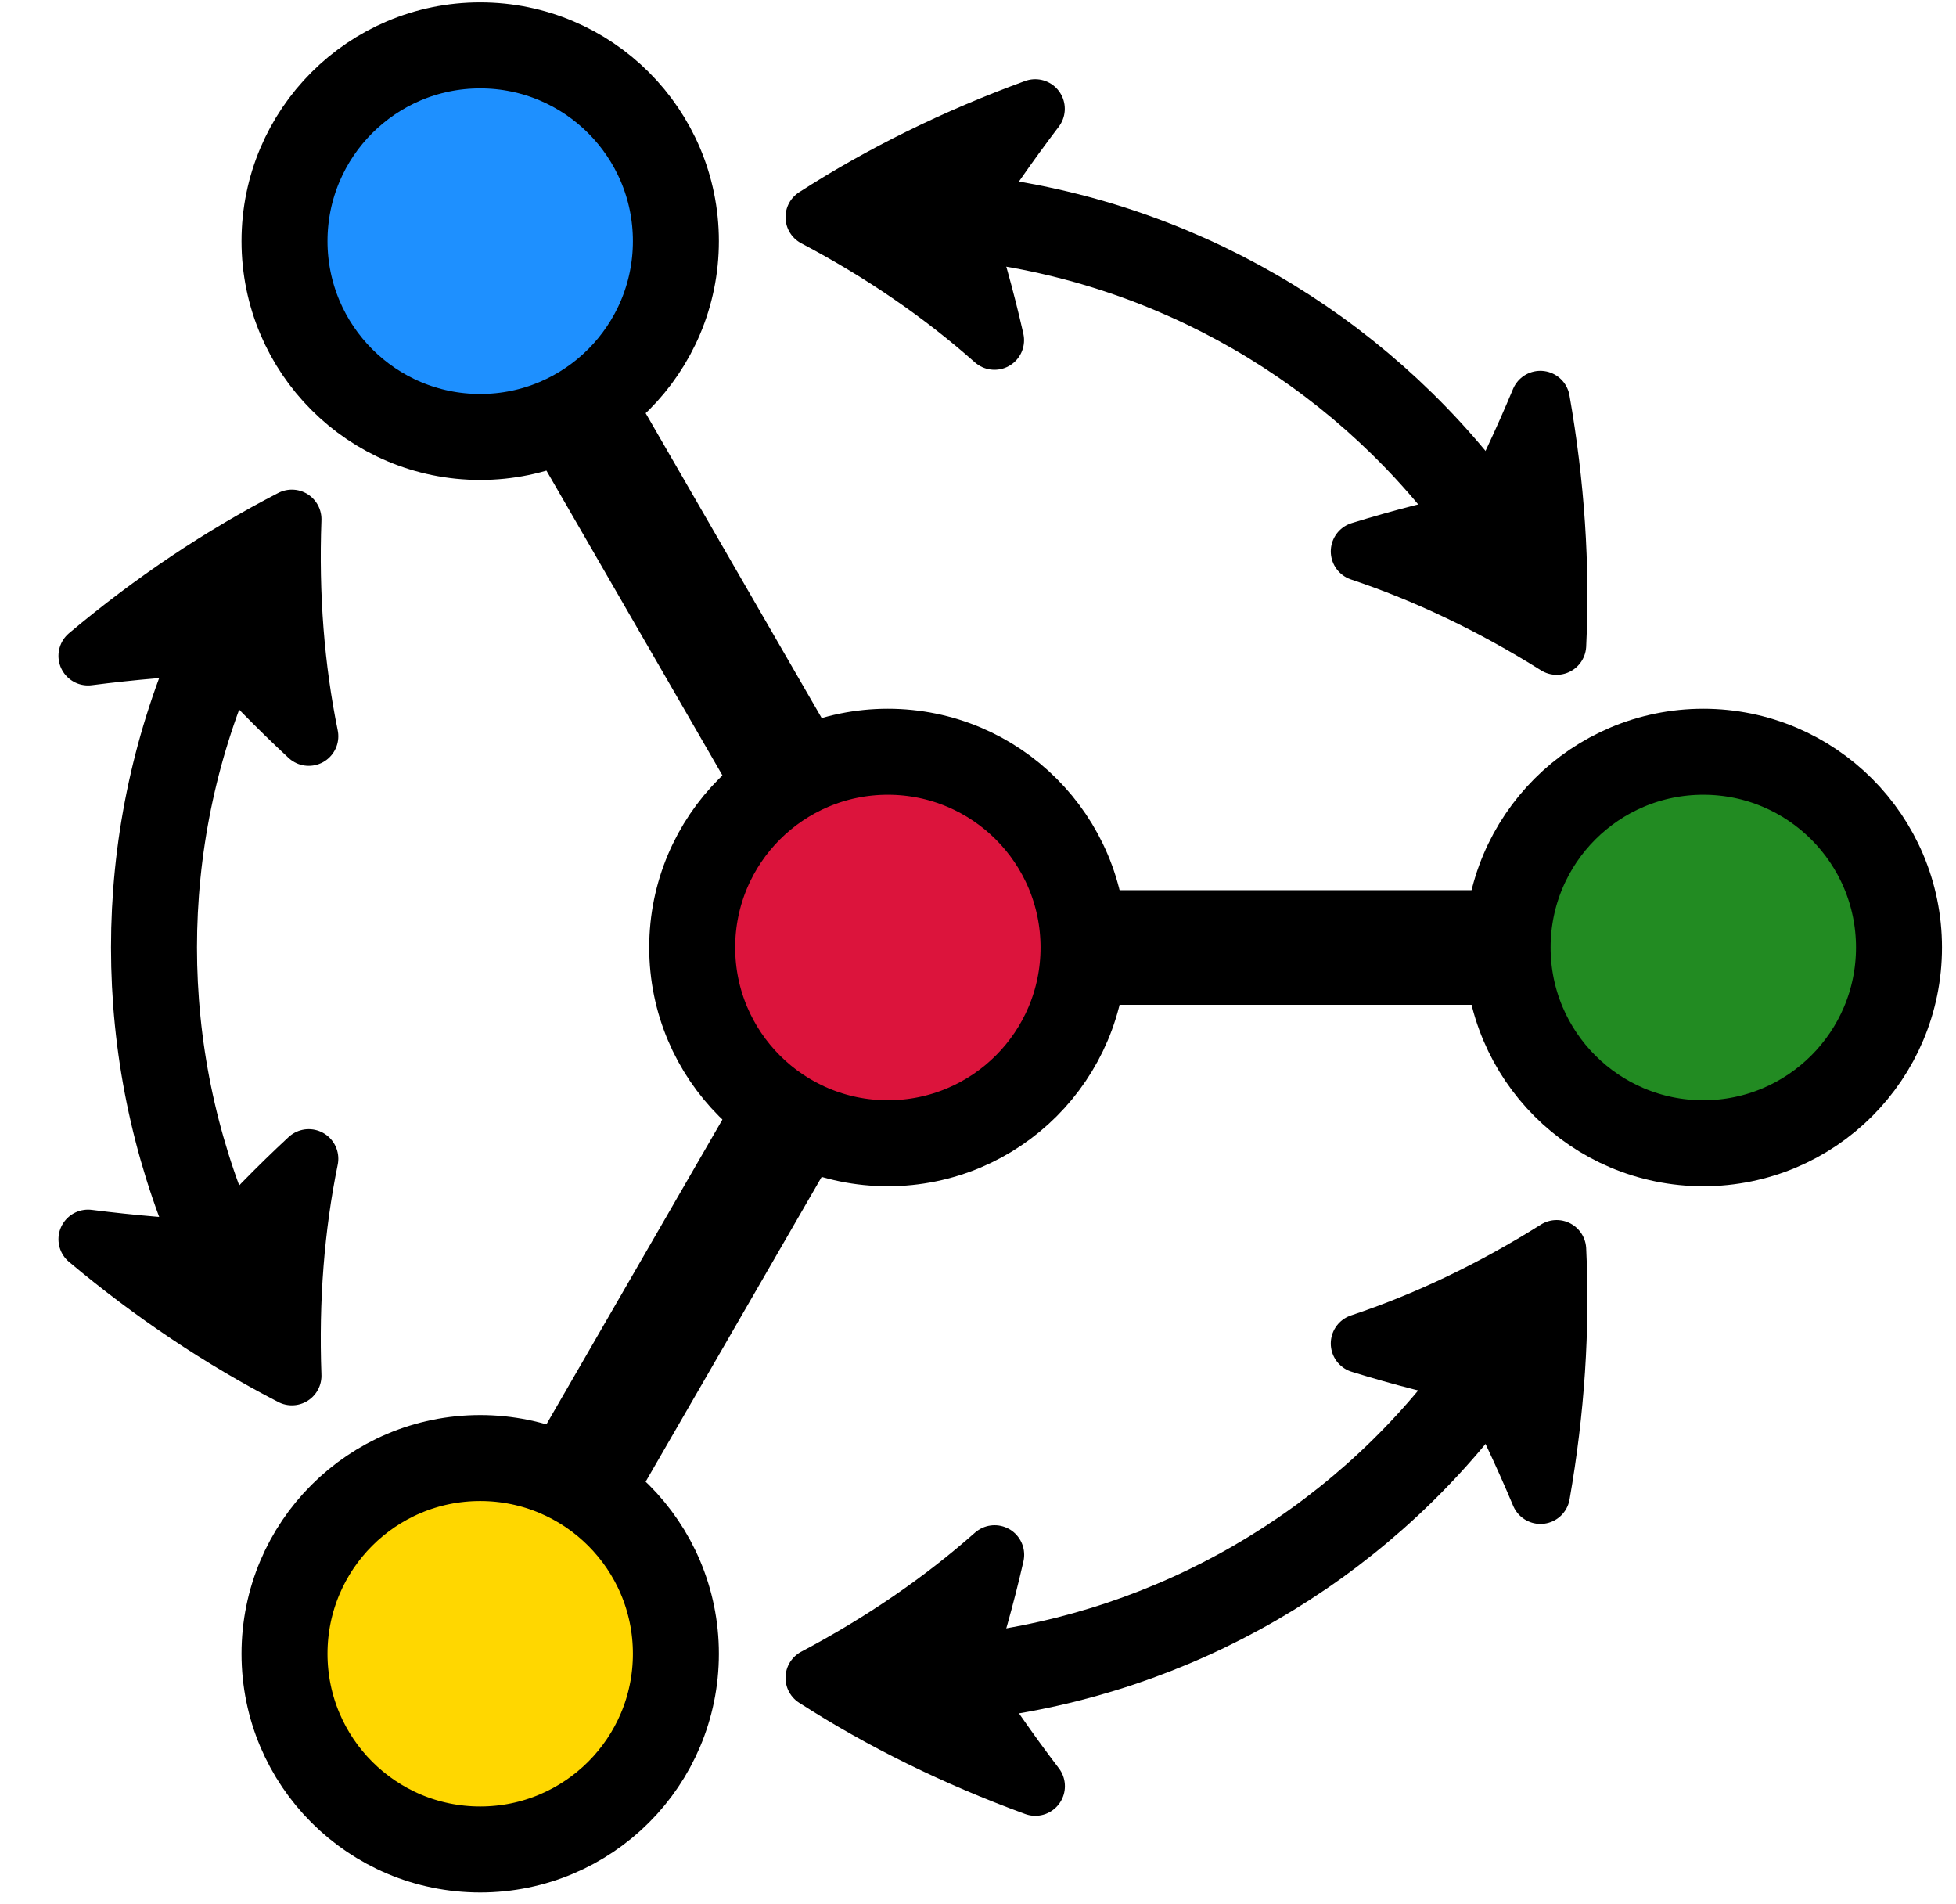
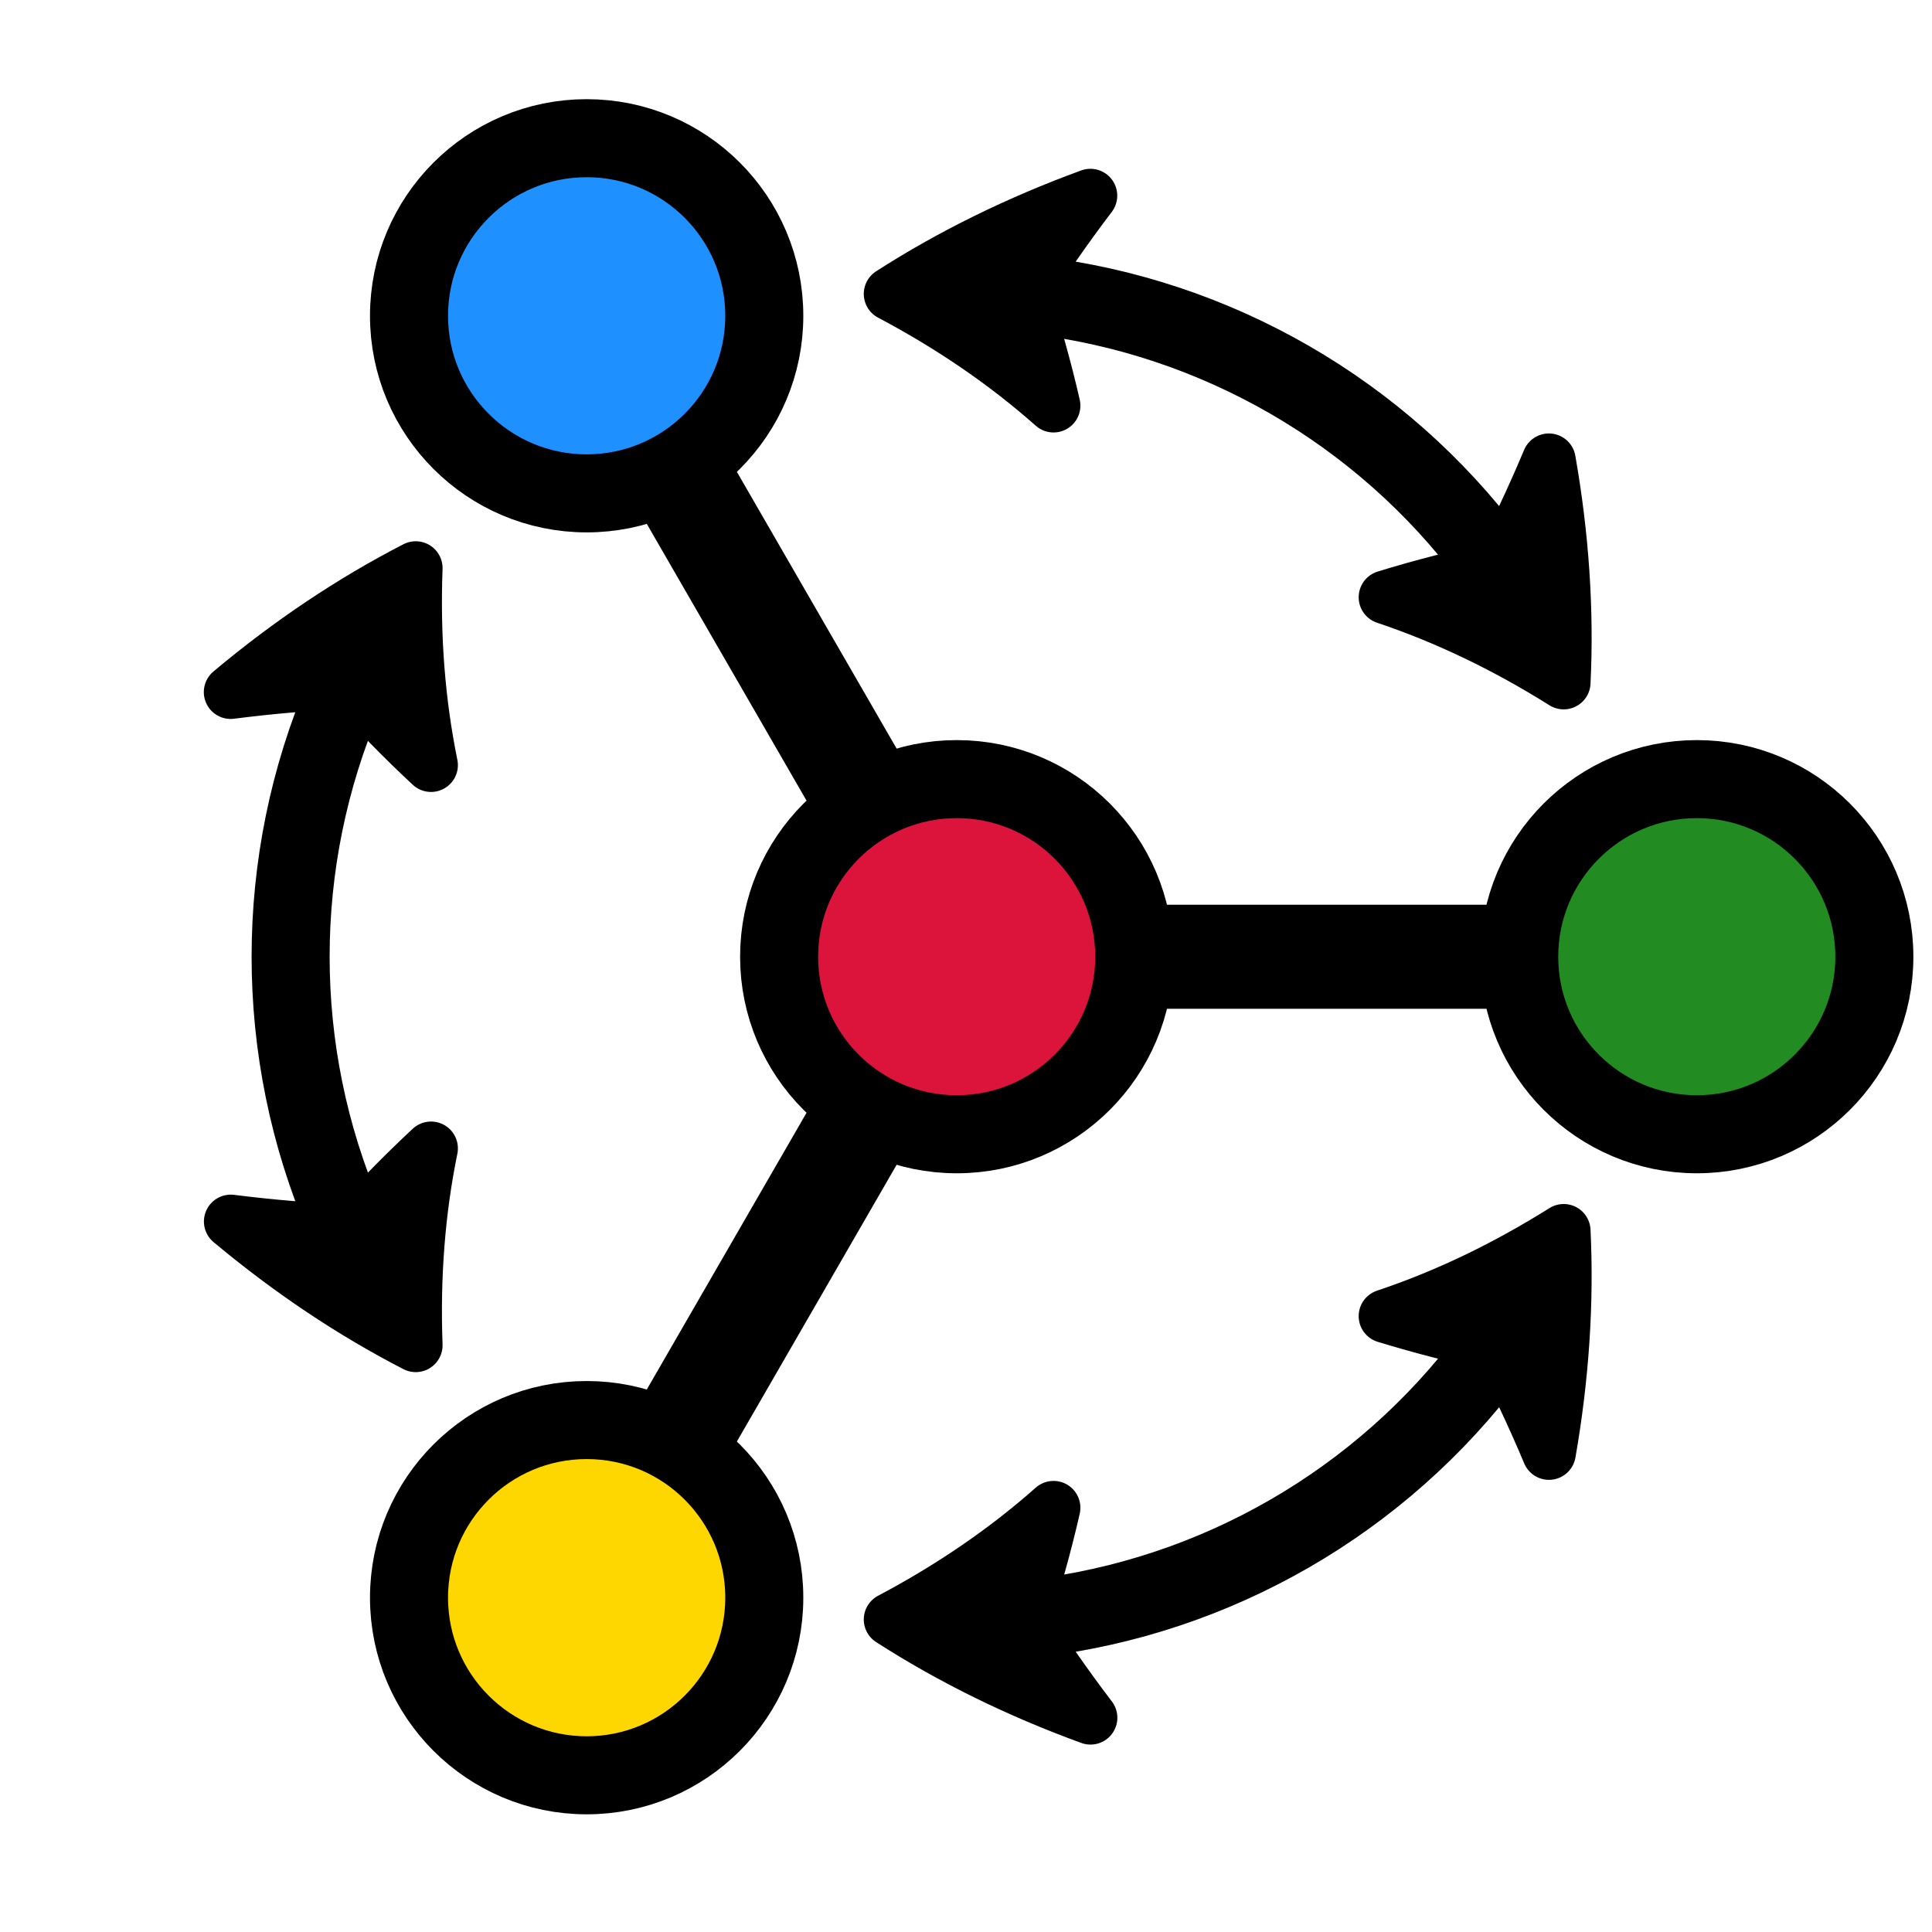
- <svg xmlns="http://www.w3.org/2000/svg" width="67.511" height="65.693" viewBox="0 0 67.511 65.693">
+ <svg xmlns="http://www.w3.org/2000/svg" width="73.288pt" height="73.288pt" viewBox="0 0 73.288 73.288">
  <defs>
    <clipPath id="clip-0">
-       <path clip-rule="nonzero" d="M 0 0.082 L 67.027 0.082 L 67.027 65.305 L 0 65.305 Z M 0 0.082 " />
+       <path clip-rule="nonzero" d="M 0 0 L 72.582 0 L 72.582 72.582 L 0 72.582 Z M 0 0 " />
    </clipPath>
    <clipPath id="clip-1">
-       <path clip-rule="nonzero" d="M 0 0.082 L 67.027 0.082 L 67.027 65.305 L 0 65.305 Z M 0 0.082 " />
+       <path clip-rule="nonzero" d="M 0 0 L 72.582 0 L 72.582 72.582 L 0 72.582 Z M 0 0 " />
    </clipPath>
    <clipPath id="clip-2">
-       <path clip-rule="nonzero" d="M 10 0.082 L 67.027 0.082 L 67.027 65.305 L 10 65.305 Z M 10 0.082 " />
+       <path clip-rule="nonzero" d="M 15 0 L 72.582 0 L 72.582 72.582 L 15 72.582 Z M 15 0 " />
    </clipPath>
    <clipPath id="clip-3">
-       <path clip-rule="nonzero" d="M 0 0.082 L 66 0.082 L 66 58 L 0 58 Z M 0 0.082 " />
+       <path clip-rule="nonzero" d="M 0 12 L 71 12 L 71 72.582 L 0 72.582 Z M 0 12 " />
    </clipPath>
    <clipPath id="clip-4">
-       <path clip-rule="nonzero" d="M 0 8 L 66 8 L 66 65.305 L 0 65.305 Z M 0 8 " />
+       <path clip-rule="nonzero" d="M 0 0 L 72.582 0 L 72.582 64 L 0 64 Z M 0 0 " />
    </clipPath>
    <clipPath id="clip-5">
-       <path clip-rule="nonzero" d="M 0 0.082 L 67.027 0.082 L 67.027 60 L 0 60 Z M 0 0.082 " />
+       <path clip-rule="nonzero" d="M 0 0 L 55 0 L 55 72.582 L 0 72.582 Z M 0 0 " />
    </clipPath>
    <clipPath id="clip-6">
-       <path clip-rule="nonzero" d="M 0 0.082 L 50 0.082 L 50 65.305 L 0 65.305 Z M 0 0.082 " />
-     </clipPath>
-     <clipPath id="clip-7">
-       <path clip-rule="nonzero" d="M 0 5 L 67.027 5 L 67.027 65.305 L 0 65.305 Z M 0 5 " />
+       <path clip-rule="nonzero" d="M 0 9 L 72.582 9 L 72.582 72.582 L 0 72.582 Z M 0 9 " />
    </clipPath>
  </defs>
-   <path fill="none" stroke-width="3.985" stroke-linecap="butt" stroke-linejoin="miter" stroke="rgb(0%, 0%, 0%)" stroke-opacity="1" stroke-miterlimit="10" d="M 5.669 -0.001 L 22.678 -0.001 " transform="matrix(0.992809, 0, 0, -0.992809, 30.64503, 32.6946)" />
+   <path fill="none" stroke-width="3.985" stroke-linecap="butt" stroke-linejoin="miter" stroke="rgb(0%, 0%, 0%)" stroke-opacity="1" stroke-miterlimit="10" d="M 5.669 -0.002 L 22.677 -0.002 " transform="matrix(0.990378, 0, 0, -0.990378, 36.29142, 36.29142)" />
  <g clip-path="url(#clip-0)">
-     <path fill="none" stroke-width="3.985" stroke-linecap="butt" stroke-linejoin="miter" stroke="rgb(0%, 0%, 0%)" stroke-opacity="1" stroke-miterlimit="10" d="M -2.833 4.91 L -11.34 19.641 " transform="matrix(0.992809, 0, 0, -0.992809, 30.64503, 32.6946)" />
-     <path fill="none" stroke-width="3.985" stroke-linecap="butt" stroke-linejoin="miter" stroke="rgb(0%, 0%, 0%)" stroke-opacity="1" stroke-miterlimit="10" d="M -2.833 -4.911 L -11.34 -19.638 " transform="matrix(0.992809, 0, 0, -0.992809, 30.64503, 32.6946)" />
+     <path fill="none" stroke-width="3.985" stroke-linecap="butt" stroke-linejoin="miter" stroke="rgb(0%, 0%, 0%)" stroke-opacity="1" stroke-miterlimit="10" d="M -2.834 4.909 L -11.338 19.641 " transform="matrix(0.990378, 0, 0, -0.990378, 36.29142, 36.29142)" />
+     <path fill="none" stroke-width="3.985" stroke-linecap="butt" stroke-linejoin="miter" stroke="rgb(0%, 0%, 0%)" stroke-opacity="1" stroke-miterlimit="10" d="M -2.834 -4.908 L -11.338 -19.64 " transform="matrix(0.990378, 0, 0, -0.990378, 36.29142, 36.29142)" />
  </g>
-   <path fill-rule="nonzero" fill="rgb(86.4%, 7.999%, 23.499%)" fill-opacity="1" d="M 37.398 32.695 C 37.398 28.965 34.375 25.941 30.645 25.941 C 26.914 25.941 23.891 28.965 23.891 32.695 C 23.891 36.426 26.914 39.449 30.645 39.449 C 34.375 39.449 37.398 36.426 37.398 32.695 Z M 37.398 32.695 " />
+   <path fill-rule="nonzero" fill="rgb(86.4%, 7.999%, 23.499%)" fill-opacity="1" d="M 43.027 36.293 C 43.027 32.57 40.012 29.555 36.293 29.555 C 32.57 29.555 29.555 32.57 29.555 36.293 C 29.555 40.012 32.57 43.027 36.293 43.027 C 40.012 43.027 43.027 40.012 43.027 36.293 Z M 43.027 36.293 " />
  <g clip-path="url(#clip-1)">
-     <path fill="none" stroke-width="2.989" stroke-linecap="butt" stroke-linejoin="miter" stroke="rgb(0%, 0%, 0%)" stroke-opacity="1" stroke-miterlimit="10" d="M 6.802 -0.001 C 6.802 3.757 3.757 6.802 -0.001 6.802 C -3.758 6.802 -6.803 3.757 -6.803 -0.001 C -6.803 -3.758 -3.758 -6.804 -0.001 -6.804 C 3.757 -6.804 6.802 -3.758 6.802 -0.001 Z M 6.802 -0.001 " transform="matrix(0.992809, 0, 0, -0.992809, 30.64503, 32.6946)" />
+     <path fill="none" stroke-width="2.989" stroke-linecap="butt" stroke-linejoin="miter" stroke="rgb(0%, 0%, 0%)" stroke-opacity="1" stroke-miterlimit="10" d="M 6.801 -0.002 C 6.801 3.757 3.756 6.802 0.002 6.802 C -3.757 6.802 -6.802 3.757 -6.802 -0.002 C -6.802 -3.756 -3.757 -6.801 0.002 -6.801 C 3.756 -6.801 6.801 -3.756 6.801 -0.002 Z M 6.801 -0.002 " transform="matrix(0.990378, 0, 0, -0.990378, 36.29142, 36.29142)" />
  </g>
-   <path fill-rule="nonzero" fill="rgb(13.199%, 54.5%, 13.199%)" fill-opacity="1" d="M 65.543 32.695 C 65.543 28.965 62.52 25.941 58.789 25.941 C 55.059 25.941 52.035 28.965 52.035 32.695 C 52.035 36.426 55.059 39.449 58.789 39.449 C 62.52 39.449 65.543 36.426 65.543 32.695 Z M 65.543 32.695 " />
+   <path fill-rule="nonzero" fill="rgb(13.199%, 54.5%, 13.199%)" fill-opacity="1" d="M 71.102 36.293 C 71.102 32.57 68.086 29.555 64.367 29.555 C 60.645 29.555 57.629 32.57 57.629 36.293 C 57.629 40.012 60.645 43.027 64.367 43.027 C 68.086 43.027 71.102 40.012 71.102 36.293 Z M 71.102 36.293 " />
  <g clip-path="url(#clip-2)">
-     <path fill="none" stroke-width="2.989" stroke-linecap="butt" stroke-linejoin="miter" stroke="rgb(0%, 0%, 0%)" stroke-opacity="1" stroke-miterlimit="10" d="M 35.151 -0.001 C 35.151 3.757 32.105 6.802 28.348 6.802 C 24.59 6.802 21.545 3.757 21.545 -0.001 C 21.545 -3.758 24.59 -6.804 28.348 -6.804 C 32.105 -6.804 35.151 -3.758 35.151 -0.001 Z M 35.151 -0.001 " transform="matrix(0.992809, 0, 0, -0.992809, 30.64503, 32.6946)" />
+     <path fill="none" stroke-width="2.989" stroke-linecap="butt" stroke-linejoin="miter" stroke="rgb(0%, 0%, 0%)" stroke-opacity="1" stroke-miterlimit="10" d="M 35.148 -0.002 C 35.148 3.757 32.103 6.802 28.349 6.802 C 24.59 6.802 21.545 3.757 21.545 -0.002 C 21.545 -3.756 24.59 -6.801 28.349 -6.801 C 32.103 -6.801 35.148 -3.756 35.148 -0.002 Z M 35.148 -0.002 " transform="matrix(0.990378, 0, 0, -0.990378, 36.29142, 36.29142)" />
  </g>
-   <path fill-rule="nonzero" fill="rgb(11.6%, 56.499%, 100%)" fill-opacity="1" d="M 23.328 8.32 C 23.328 4.59 20.305 1.566 16.574 1.566 C 12.844 1.566 9.82 4.59 9.82 8.32 C 9.82 12.051 12.844 15.078 16.574 15.078 C 20.305 15.078 23.328 12.051 23.328 8.32 Z M 23.328 8.32 " />
+   <path fill-rule="nonzero" fill="rgb(11.6%, 56.499%, 100%)" fill-opacity="1" stroke-width="2.989" stroke-linecap="butt" stroke-linejoin="miter" stroke="rgb(0%, 0%, 0%)" stroke-opacity="1" stroke-miterlimit="10" d="M -7.37 24.547 C -7.37 28.306 -10.415 31.351 -14.174 31.351 C -17.929 31.351 -20.978 28.306 -20.978 24.547 C -20.978 20.792 -17.929 17.747 -14.174 17.747 C -10.415 17.747 -7.37 20.792 -7.37 24.547 Z M -7.37 24.547 " transform="matrix(0.990378, 0, 0, -0.990378, 36.29142, 36.29142)" />
+   <path fill-rule="nonzero" fill="rgb(100%, 84.399%, 0%)" fill-opacity="1" d="M 28.992 60.605 C 28.992 56.883 25.977 53.867 22.254 53.867 C 18.535 53.867 15.516 56.883 15.516 60.605 C 15.516 64.324 18.535 67.344 22.254 67.344 C 25.977 67.344 28.992 64.324 28.992 60.605 Z M 28.992 60.605 " />
  <g clip-path="url(#clip-3)">
-     <path fill="none" stroke-width="2.989" stroke-linecap="butt" stroke-linejoin="miter" stroke="rgb(0%, 0%, 0%)" stroke-opacity="1" stroke-miterlimit="10" d="M -7.37 24.551 C -7.37 28.308 -10.415 31.354 -14.173 31.354 C -17.93 31.354 -20.976 28.308 -20.976 24.551 C -20.976 20.793 -17.93 17.744 -14.173 17.744 C -10.415 17.744 -7.37 20.793 -7.37 24.551 Z M -7.37 24.551 " transform="matrix(0.992809, 0, 0, -0.992809, 30.64503, 32.6946)" />
+     <path fill="none" stroke-width="2.989" stroke-linecap="butt" stroke-linejoin="miter" stroke="rgb(0%, 0%, 0%)" stroke-opacity="1" stroke-miterlimit="10" d="M -7.37 -24.55 C -7.37 -20.791 -10.415 -17.747 -14.174 -17.747 C -17.929 -17.747 -20.978 -20.791 -20.978 -24.55 C -20.978 -28.305 -17.929 -31.354 -14.174 -31.354 C -10.415 -31.354 -7.37 -28.305 -7.37 -24.55 Z M -7.37 -24.55 " transform="matrix(0.990378, 0, 0, -0.990378, 36.29142, 36.29142)" />
  </g>
-   <path fill-rule="nonzero" fill="rgb(100%, 84.399%, 0%)" fill-opacity="1" d="M 23.328 57.066 C 23.328 53.336 20.305 50.312 16.574 50.312 C 12.844 50.312 9.82 53.336 9.82 57.066 C 9.82 60.797 12.844 63.82 16.574 63.82 C 20.305 63.82 23.328 60.797 23.328 57.066 Z M 23.328 57.066 " />
  <g clip-path="url(#clip-4)">
-     <path fill="none" stroke-width="2.989" stroke-linecap="butt" stroke-linejoin="miter" stroke="rgb(0%, 0%, 0%)" stroke-opacity="1" stroke-miterlimit="10" d="M -7.37 -24.548 C -7.37 -20.791 -10.415 -17.746 -14.173 -17.746 C -17.93 -17.746 -20.976 -20.791 -20.976 -24.548 C -20.976 -28.306 -17.93 -31.351 -14.173 -31.351 C -10.415 -31.351 -7.37 -28.306 -7.37 -24.548 Z M -7.37 -24.548 " transform="matrix(0.992809, 0, 0, -0.992809, 30.64503, 32.6946)" />
+     <path fill="none" stroke-width="2.989" stroke-linecap="butt" stroke-linejoin="miter" stroke="rgb(0%, 0%, 0%)" stroke-opacity="1" stroke-miterlimit="10" d="M 20.433 15.282 C 16.256 20.867 9.945 24.512 3.019 25.336 " transform="matrix(0.990378, 0, 0, -0.990378, 36.29142, 36.29142)" />
  </g>
+   <path fill-rule="nonzero" fill="rgb(0%, 0%, 0%)" fill-opacity="1" stroke-width="2.057" stroke-linecap="butt" stroke-linejoin="round" stroke="rgb(0%, 0%, 0%)" stroke-opacity="1" stroke-miterlimit="10" d="M 23.249 10.502 C 23.383 13.247 23.193 16.103 22.681 19.013 C 22.085 17.594 21.438 16.209 20.732 14.868 C 19.265 14.568 17.829 14.202 16.425 13.768 C 18.721 12.999 21.012 11.906 23.249 10.502 Z M 23.249 10.502 " transform="matrix(0.990378, 0, 0, -0.990378, 36.29142, 36.29142)" />
+   <path fill-rule="nonzero" fill="rgb(0%, 0%, 0%)" fill-opacity="1" stroke-width="2.057" stroke-linecap="butt" stroke-linejoin="round" stroke="rgb(0%, 0%, 0%)" stroke-opacity="1" stroke-miterlimit="10" d="M -2.531 25.387 C -0.196 24.153 1.899 22.713 3.709 21.108 C 3.382 22.54 2.979 23.967 2.51 25.391 C 3.315 26.669 4.19 27.923 5.121 29.15 C 2.348 28.136 -0.219 26.874 -2.531 25.387 Z M -2.531 25.387 " transform="matrix(0.990378, 0, 0, -0.990378, 36.29142, 36.29142)" />
  <g clip-path="url(#clip-5)">
-     <path fill="none" stroke-width="2.989" stroke-linecap="butt" stroke-linejoin="miter" stroke="rgb(0%, 0%, 0%)" stroke-opacity="1" stroke-miterlimit="10" d="M 20.432 15.285 C 16.253 20.868 9.942 24.511 3.017 25.334 " transform="matrix(0.992809, 0, 0, -0.992809, 30.64503, 32.6946)" />
+     <path fill="none" stroke-width="2.989" stroke-linecap="butt" stroke-linejoin="miter" stroke="rgb(0%, 0%, 0%)" stroke-opacity="1" stroke-miterlimit="10" d="M -23.451 10.052 C -26.2 3.643 -26.2 -3.642 -23.451 -10.051 " transform="matrix(0.990378, 0, 0, -0.990378, 36.29142, 36.29142)" />
  </g>
-   <path fill-rule="nonzero" fill="rgb(0%, 0%, 0%)" fill-opacity="1" stroke-width="2.057" stroke-linecap="butt" stroke-linejoin="round" stroke="rgb(0%, 0%, 0%)" stroke-opacity="1" stroke-miterlimit="10" d="M 23.249 10.505 C 23.382 13.247 23.194 16.103 22.682 19.015 C 22.088 17.591 21.439 16.21 20.735 14.868 C 19.267 14.569 17.827 14.199 16.426 13.766 C 18.72 12.999 21.014 11.909 23.249 10.505 Z M 23.249 10.505 " transform="matrix(0.992809, 0, 0, -0.992809, 30.64503, 32.6946)" />
-   <path fill-rule="nonzero" fill="rgb(0%, 0%, 0%)" fill-opacity="1" stroke-width="2.057" stroke-linecap="butt" stroke-linejoin="round" stroke="rgb(0%, 0%, 0%)" stroke-opacity="1" stroke-miterlimit="10" d="M -2.53 25.385 C -0.193 24.153 1.896 22.713 3.706 21.108 C 3.383 22.54 2.982 23.969 2.51 25.389 C 3.316 26.672 4.19 27.923 5.122 29.15 C 2.348 28.139 -0.217 26.872 -2.53 25.385 Z M -2.53 25.385 " transform="matrix(0.992809, 0, 0, -0.992809, 30.64503, 32.6946)" />
+   <path fill-rule="nonzero" fill="rgb(0%, 0%, 0%)" fill-opacity="1" stroke-width="2.057" stroke-linecap="butt" stroke-linejoin="round" stroke="rgb(0%, 0%, 0%)" stroke-opacity="1" stroke-miterlimit="10" d="M -20.721 14.884 C -23.163 13.626 -25.545 12.036 -27.809 10.135 C -26.279 10.332 -24.756 10.462 -23.246 10.522 C -22.248 9.401 -21.21 8.34 -20.134 7.339 C -20.619 9.713 -20.82 12.245 -20.721 14.884 Z M -20.721 14.884 " transform="matrix(0.990378, 0, 0, -0.990378, 36.29142, 36.29142)" />
+   <path fill-rule="nonzero" fill="rgb(0%, 0%, 0%)" fill-opacity="1" stroke-width="2.057" stroke-linecap="butt" stroke-linejoin="round" stroke="rgb(0%, 0%, 0%)" stroke-opacity="1" stroke-miterlimit="10" d="M -20.721 -14.883 C -20.82 -12.244 -20.619 -9.712 -20.134 -7.342 C -21.21 -8.344 -22.248 -9.405 -23.242 -10.521 C -24.756 -10.462 -26.279 -10.335 -27.805 -10.142 C -25.541 -12.035 -23.163 -13.625 -20.721 -14.883 Z M -20.721 -14.883 " transform="matrix(0.990378, 0, 0, -0.990378, 36.29142, 36.29142)" />
  <g clip-path="url(#clip-6)">
-     <path fill="none" stroke-width="2.989" stroke-linecap="butt" stroke-linejoin="miter" stroke="rgb(0%, 0%, 0%)" stroke-opacity="1" stroke-miterlimit="10" d="M -23.45 10.052 C -26.201 3.643 -26.201 -3.644 -23.45 -10.053 " transform="matrix(0.992809, 0, 0, -0.992809, 30.64503, 32.6946)" />
+     <path fill="none" stroke-width="2.989" stroke-linecap="butt" stroke-linejoin="miter" stroke="rgb(0%, 0%, 0%)" stroke-opacity="1" stroke-miterlimit="10" d="M 3.019 -25.335 C 9.945 -24.511 16.256 -20.866 20.433 -15.281 " transform="matrix(0.990378, 0, 0, -0.990378, 36.29142, 36.29142)" />
  </g>
-   <path fill-rule="nonzero" fill="rgb(0%, 0%, 0%)" fill-opacity="1" stroke-width="2.057" stroke-linecap="butt" stroke-linejoin="round" stroke="rgb(0%, 0%, 0%)" stroke-opacity="1" stroke-miterlimit="10" d="M -20.72 14.884 C -23.163 13.625 -25.544 12.035 -27.806 10.135 C -26.279 10.331 -24.757 10.461 -23.242 10.52 C -22.25 9.403 -21.212 8.341 -20.134 7.341 C -20.618 9.714 -20.818 12.244 -20.72 14.884 Z M -20.72 14.884 " transform="matrix(0.992809, 0, 0, -0.992809, 30.64503, 32.6946)" />
-   <path fill-rule="nonzero" fill="rgb(0%, 0%, 0%)" fill-opacity="1" stroke-width="2.057" stroke-linecap="butt" stroke-linejoin="round" stroke="rgb(0%, 0%, 0%)" stroke-opacity="1" stroke-miterlimit="10" d="M -20.72 -14.885 C -20.818 -12.245 -20.618 -9.715 -20.134 -7.343 C -21.212 -8.342 -22.246 -9.404 -23.242 -10.522 C -24.757 -10.463 -26.279 -10.333 -27.806 -10.14 C -25.544 -12.036 -23.163 -13.626 -20.72 -14.885 Z M -20.72 -14.885 " transform="matrix(0.992809, 0, 0, -0.992809, 30.64503, 32.6946)" />
-   <g clip-path="url(#clip-7)">
-     <path fill="none" stroke-width="2.989" stroke-linecap="butt" stroke-linejoin="miter" stroke="rgb(0%, 0%, 0%)" stroke-opacity="1" stroke-miterlimit="10" d="M 3.021 -25.335 C 9.946 -24.509 16.253 -20.866 20.432 -15.282 " transform="matrix(0.992809, 0, 0, -0.992809, 30.64503, 32.6946)" />
-   </g>
-   <path fill-rule="nonzero" fill="rgb(0%, 0%, 0%)" fill-opacity="1" stroke-width="2.057" stroke-linecap="butt" stroke-linejoin="round" stroke="rgb(0%, 0%, 0%)" stroke-opacity="1" stroke-miterlimit="10" d="M -2.53 -25.386 C -0.217 -26.874 2.348 -28.137 5.126 -29.152 C 4.19 -27.924 3.32 -26.669 2.51 -25.39 C 2.982 -23.97 3.383 -22.542 3.71 -21.11 C 1.896 -22.715 -0.193 -24.151 -2.53 -25.386 Z M -2.53 -25.386 " transform="matrix(0.992809, 0, 0, -0.992809, 30.64503, 32.6946)" />
-   <path fill-rule="nonzero" fill="rgb(0%, 0%, 0%)" fill-opacity="1" stroke-width="2.057" stroke-linecap="butt" stroke-linejoin="round" stroke="rgb(0%, 0%, 0%)" stroke-opacity="1" stroke-miterlimit="10" d="M 23.249 -10.502 C 21.014 -11.907 18.72 -13 16.426 -13.764 C 17.831 -14.2 19.267 -14.566 20.735 -14.869 C 21.439 -16.207 22.088 -17.588 22.686 -19.008 C 23.194 -16.105 23.382 -13.248 23.249 -10.502 Z M 23.249 -10.502 " transform="matrix(0.992809, 0, 0, -0.992809, 30.64503, 32.6946)" />
+   <path fill-rule="nonzero" fill="rgb(0%, 0%, 0%)" fill-opacity="1" stroke-width="2.057" stroke-linecap="butt" stroke-linejoin="round" stroke="rgb(0%, 0%, 0%)" stroke-opacity="1" stroke-miterlimit="10" d="M -2.531 -25.386 C -0.219 -26.873 2.348 -28.139 5.125 -29.149 C 4.19 -27.923 3.319 -26.668 2.51 -25.39 C 2.983 -23.97 3.382 -22.539 3.709 -21.107 C 1.899 -22.712 -0.196 -24.152 -2.531 -25.386 Z M -2.531 -25.386 " transform="matrix(0.990378, 0, 0, -0.990378, 36.29142, 36.29142)" />
+   <path fill-rule="nonzero" fill="rgb(0%, 0%, 0%)" fill-opacity="1" stroke-width="2.057" stroke-linecap="butt" stroke-linejoin="round" stroke="rgb(0%, 0%, 0%)" stroke-opacity="1" stroke-miterlimit="10" d="M 23.249 -10.501 C 21.012 -11.905 18.721 -13.002 16.425 -13.767 C 17.829 -14.197 19.269 -14.567 20.736 -14.867 C 21.438 -16.208 22.089 -17.589 22.685 -19.009 C 23.193 -16.102 23.383 -13.246 23.249 -10.501 Z M 23.249 -10.501 " transform="matrix(0.990378, 0, 0, -0.990378, 36.29142, 36.29142)" />
</svg>
